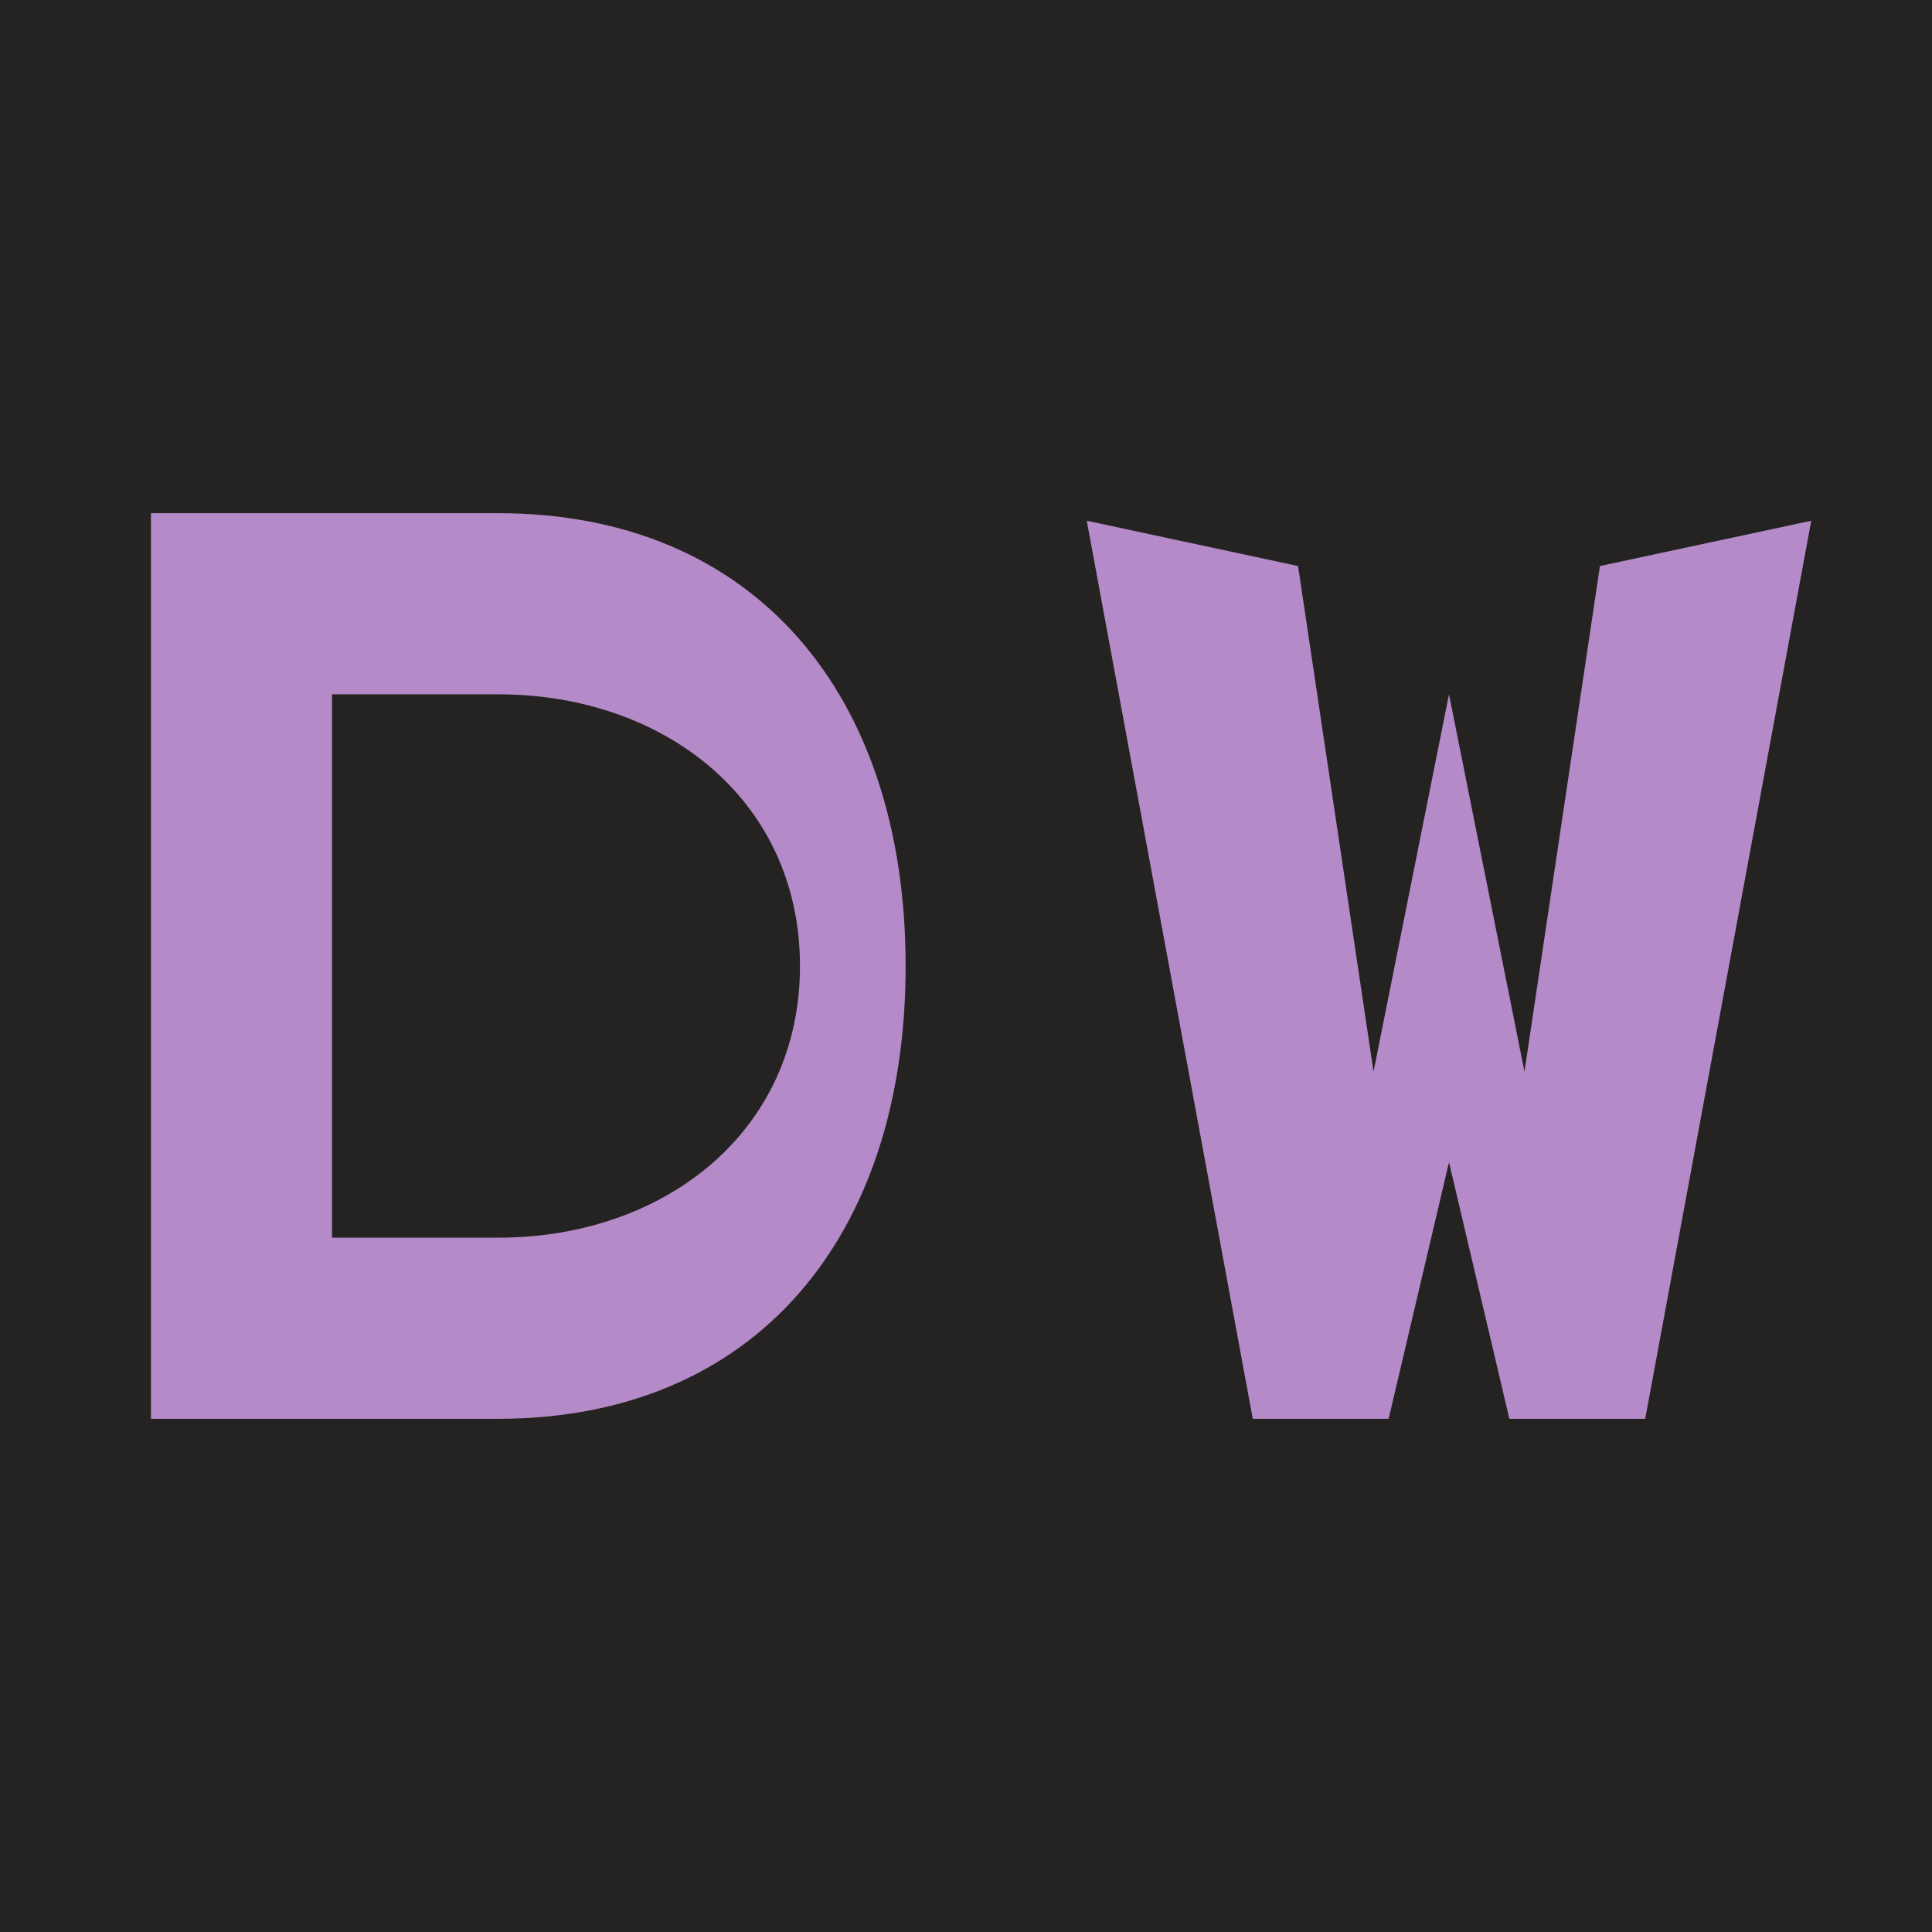
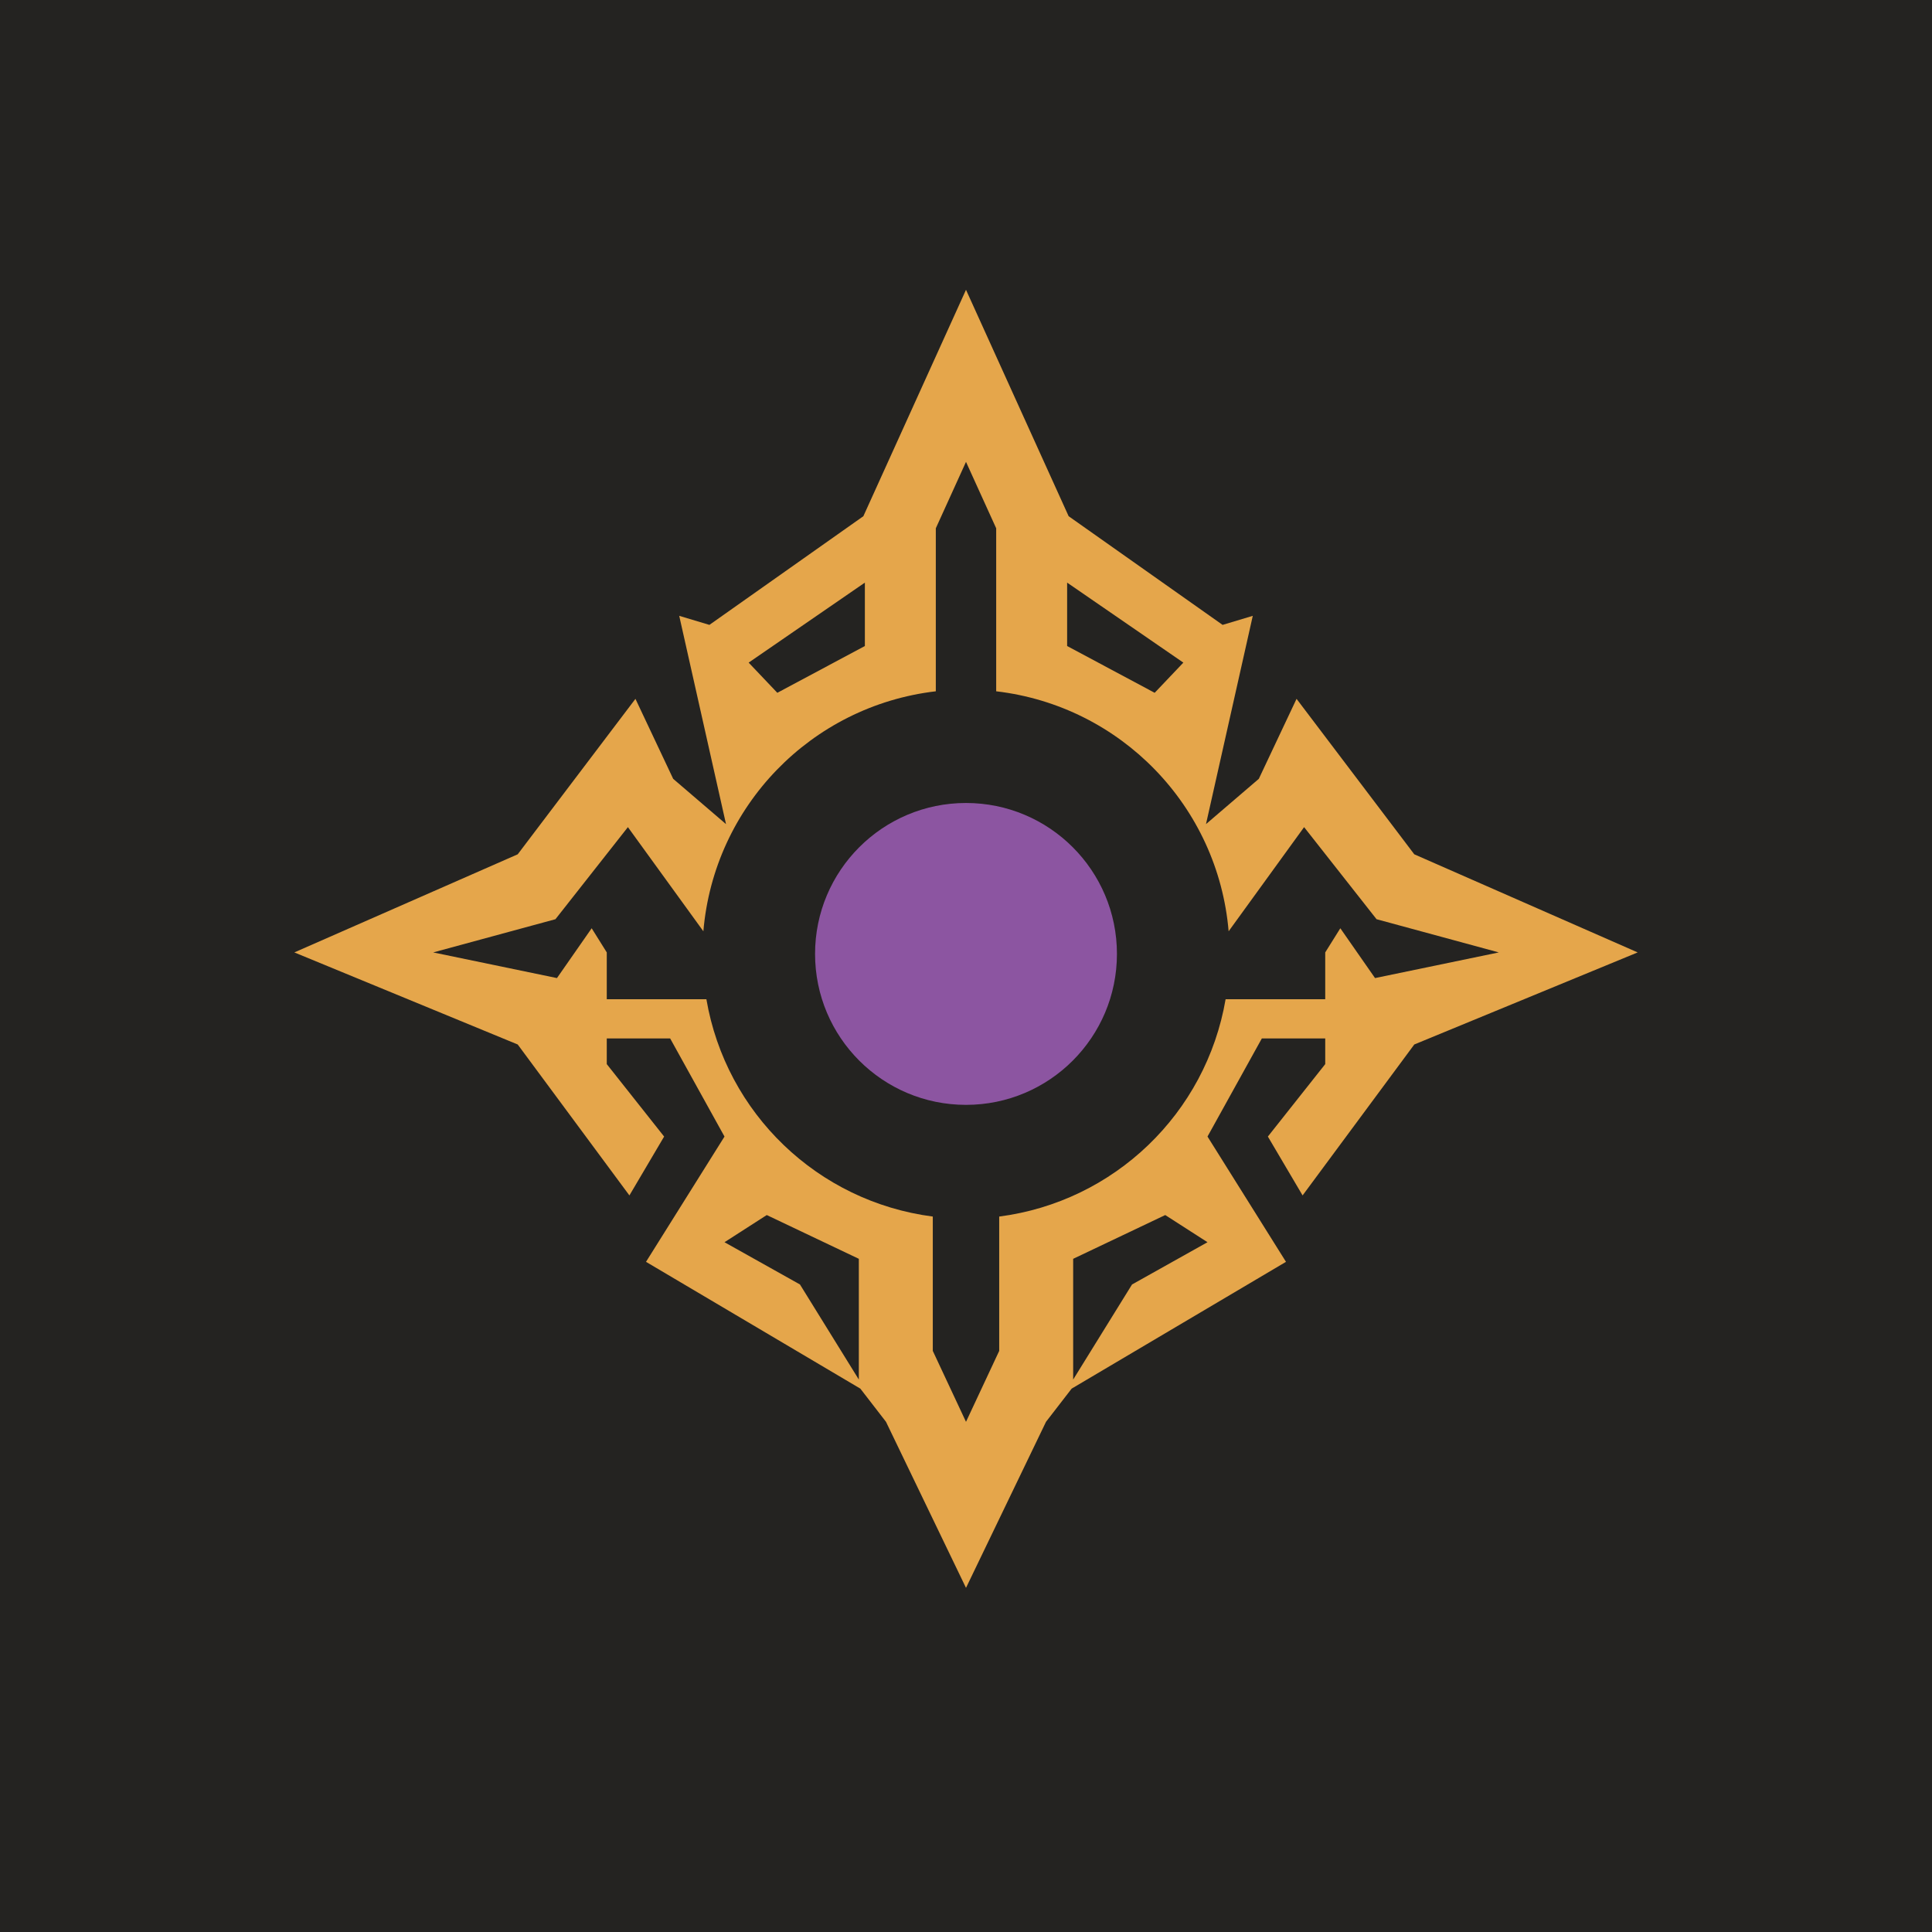
- <svg xmlns="http://www.w3.org/2000/svg" width="64" height="64" viewBox="0 0 64 64">
-   <rect width="64" height="64" fill="#242321" />
-   <path fill="#B58AC8" fill-rule="evenodd" d="     M5 17H16.5     C25 17 30 23 30 32     C30 41 25 47 16.5 47     H5Z      M11 23V41H16.5     C22 41 26.5 37.5 26.5 32     C26.5 26.5 22 23 16.5 23Z   " />
-   <path fill="#B58AC8" d="     M36 17.25     L43 18.75     L45.5 35.5     L48 23     L50.5 35.5     L53 18.75     L60 17.25     L54.5 47     H50     L48 38.5     L46 47     H41.5Z   " />
+ <svg xmlns="http://www.w3.org/2000/svg" width="64" height="64" viewBox="0 0 128 128">
+   <rect width="128" height="128" fill="#242321" />
+   <path fill="#E5A64B" fill-rule="evenodd" d="     M64 19.2 L70.8 34.2 L81 41.4 L83 40.8 L79.9 54.6     L83.4 51.6 L85.9 46.3 L93.7 56.6 L108.5 63.1     L93.7 69.2 L86.3 79.2 L84 75.3 L87.8 70.5 L87.8 68.8     L83.6 68.8 L80 75.3 L85.2 83.6 L71 92 L69.3 94.2     L64 105.2 L58.7 94.2 L57 92 L42.8 83.6 L48 75.3     L44.4 68.8 L40.2 68.8 L40.2 70.5 L44 75.3 L41.7 79.2     L34.3 69.2 L19.5 63.1 L34.3 56.6 L42.1 46.3     L44.6 51.6 L48.1 54.6 L45 40.8 L47 41.4 L57.2 34.2 Z      M66 45.8 A17.5 17.5 0 0 1 81.4 61.7     L86.4 54.8 L91.2 60.9 L99.3 63.1 L91.1 64.8     L88.8 61.5 L87.8 63.1 L87.8 66.2 L81.2 66.2     A17.5 17.5 0 0 1 66.2 80.6     L66.2 89.5 L64 94.2 L61.8 89.5 L61.8 80.6     A17.5 17.5 0 0 1 46.8 66.2     L40.2 66.2 L40.2 63.1 L39.2 61.5 L36.9 64.8     L28.7 63.1 L36.8 60.9 L41.6 54.8 L46.6 61.7     A17.5 17.5 0 0 1 62 45.8     L62 35 L64 30.6 L66 35 Z      M49.6 43.9 L57.3 38.6 L57.3 42.8 L51.5 45.9 Z     M78.4 43.9 L70.7 38.6 L70.7 42.8 L76.5 45.9 Z     M48 82.3 L50.8 80.5 L56.9 83.4 L56.9 91.4 L53 85.1 Z     M80 82.3 L77.2 80.5 L71.1 83.4 L71.1 91.4 L75 85.1 Z   " />
+   <circle cx="64" cy="63.2" r="10" fill="#8C55A1" />
</svg>
